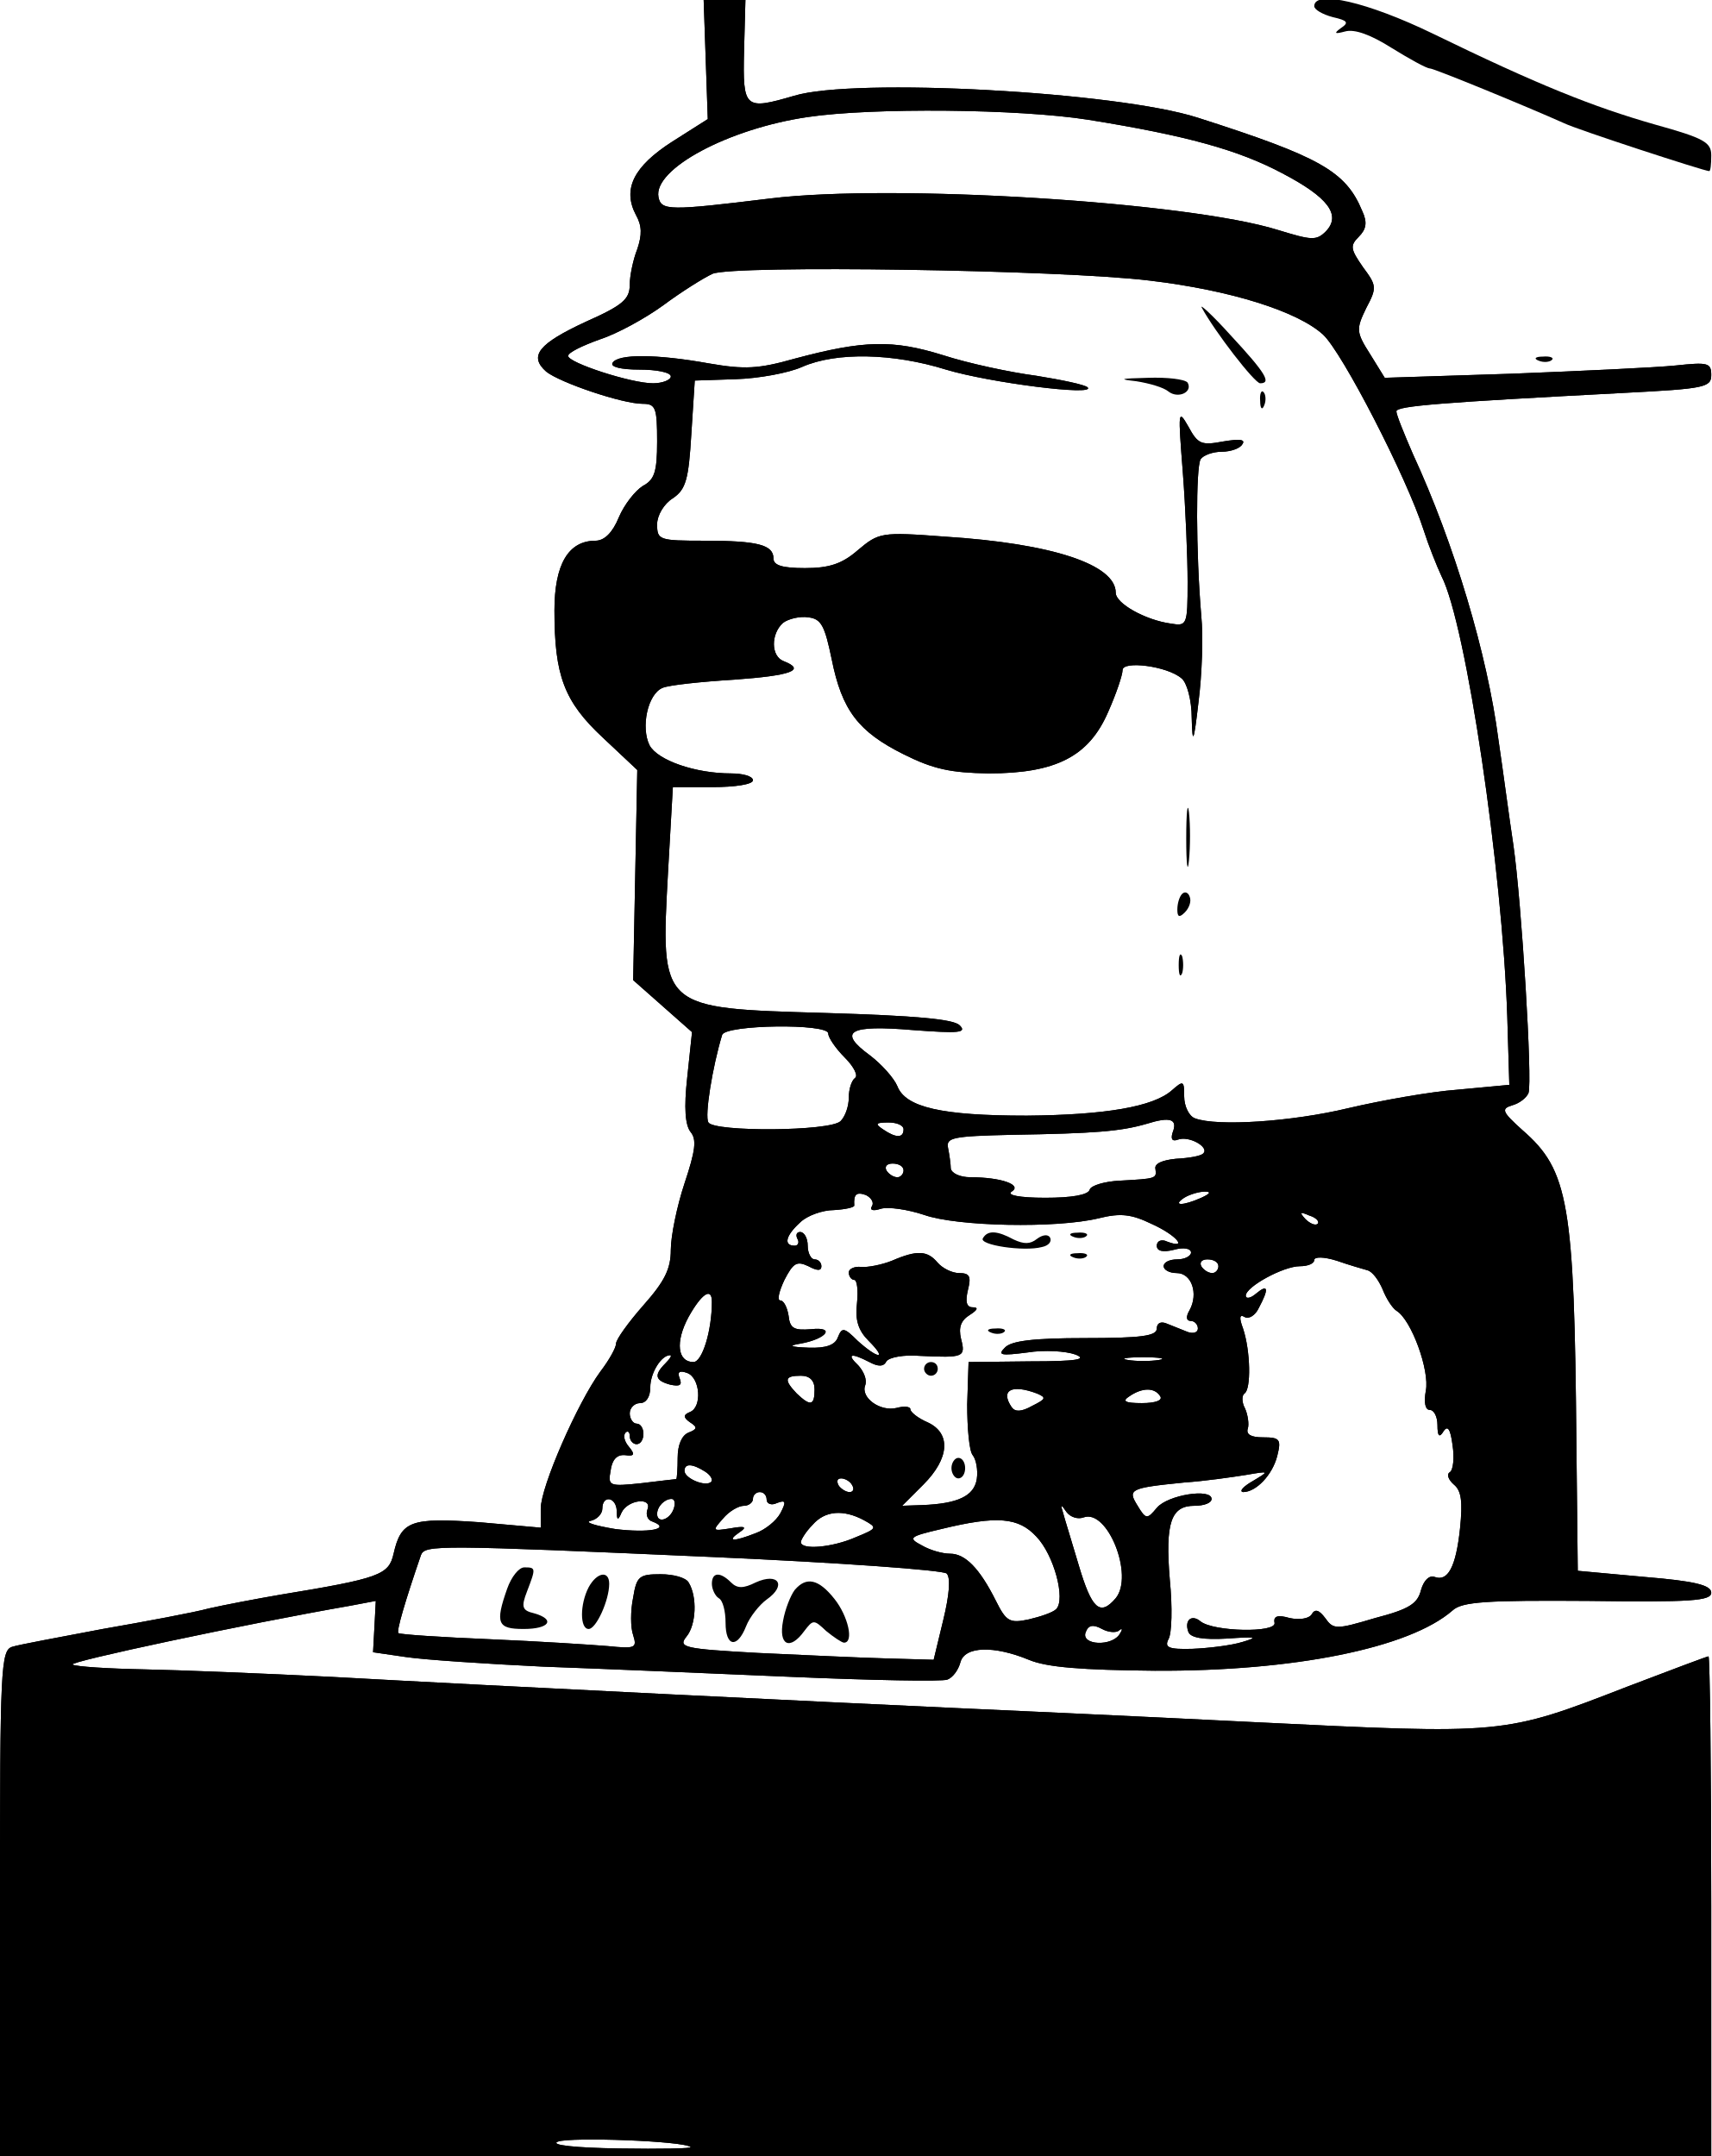
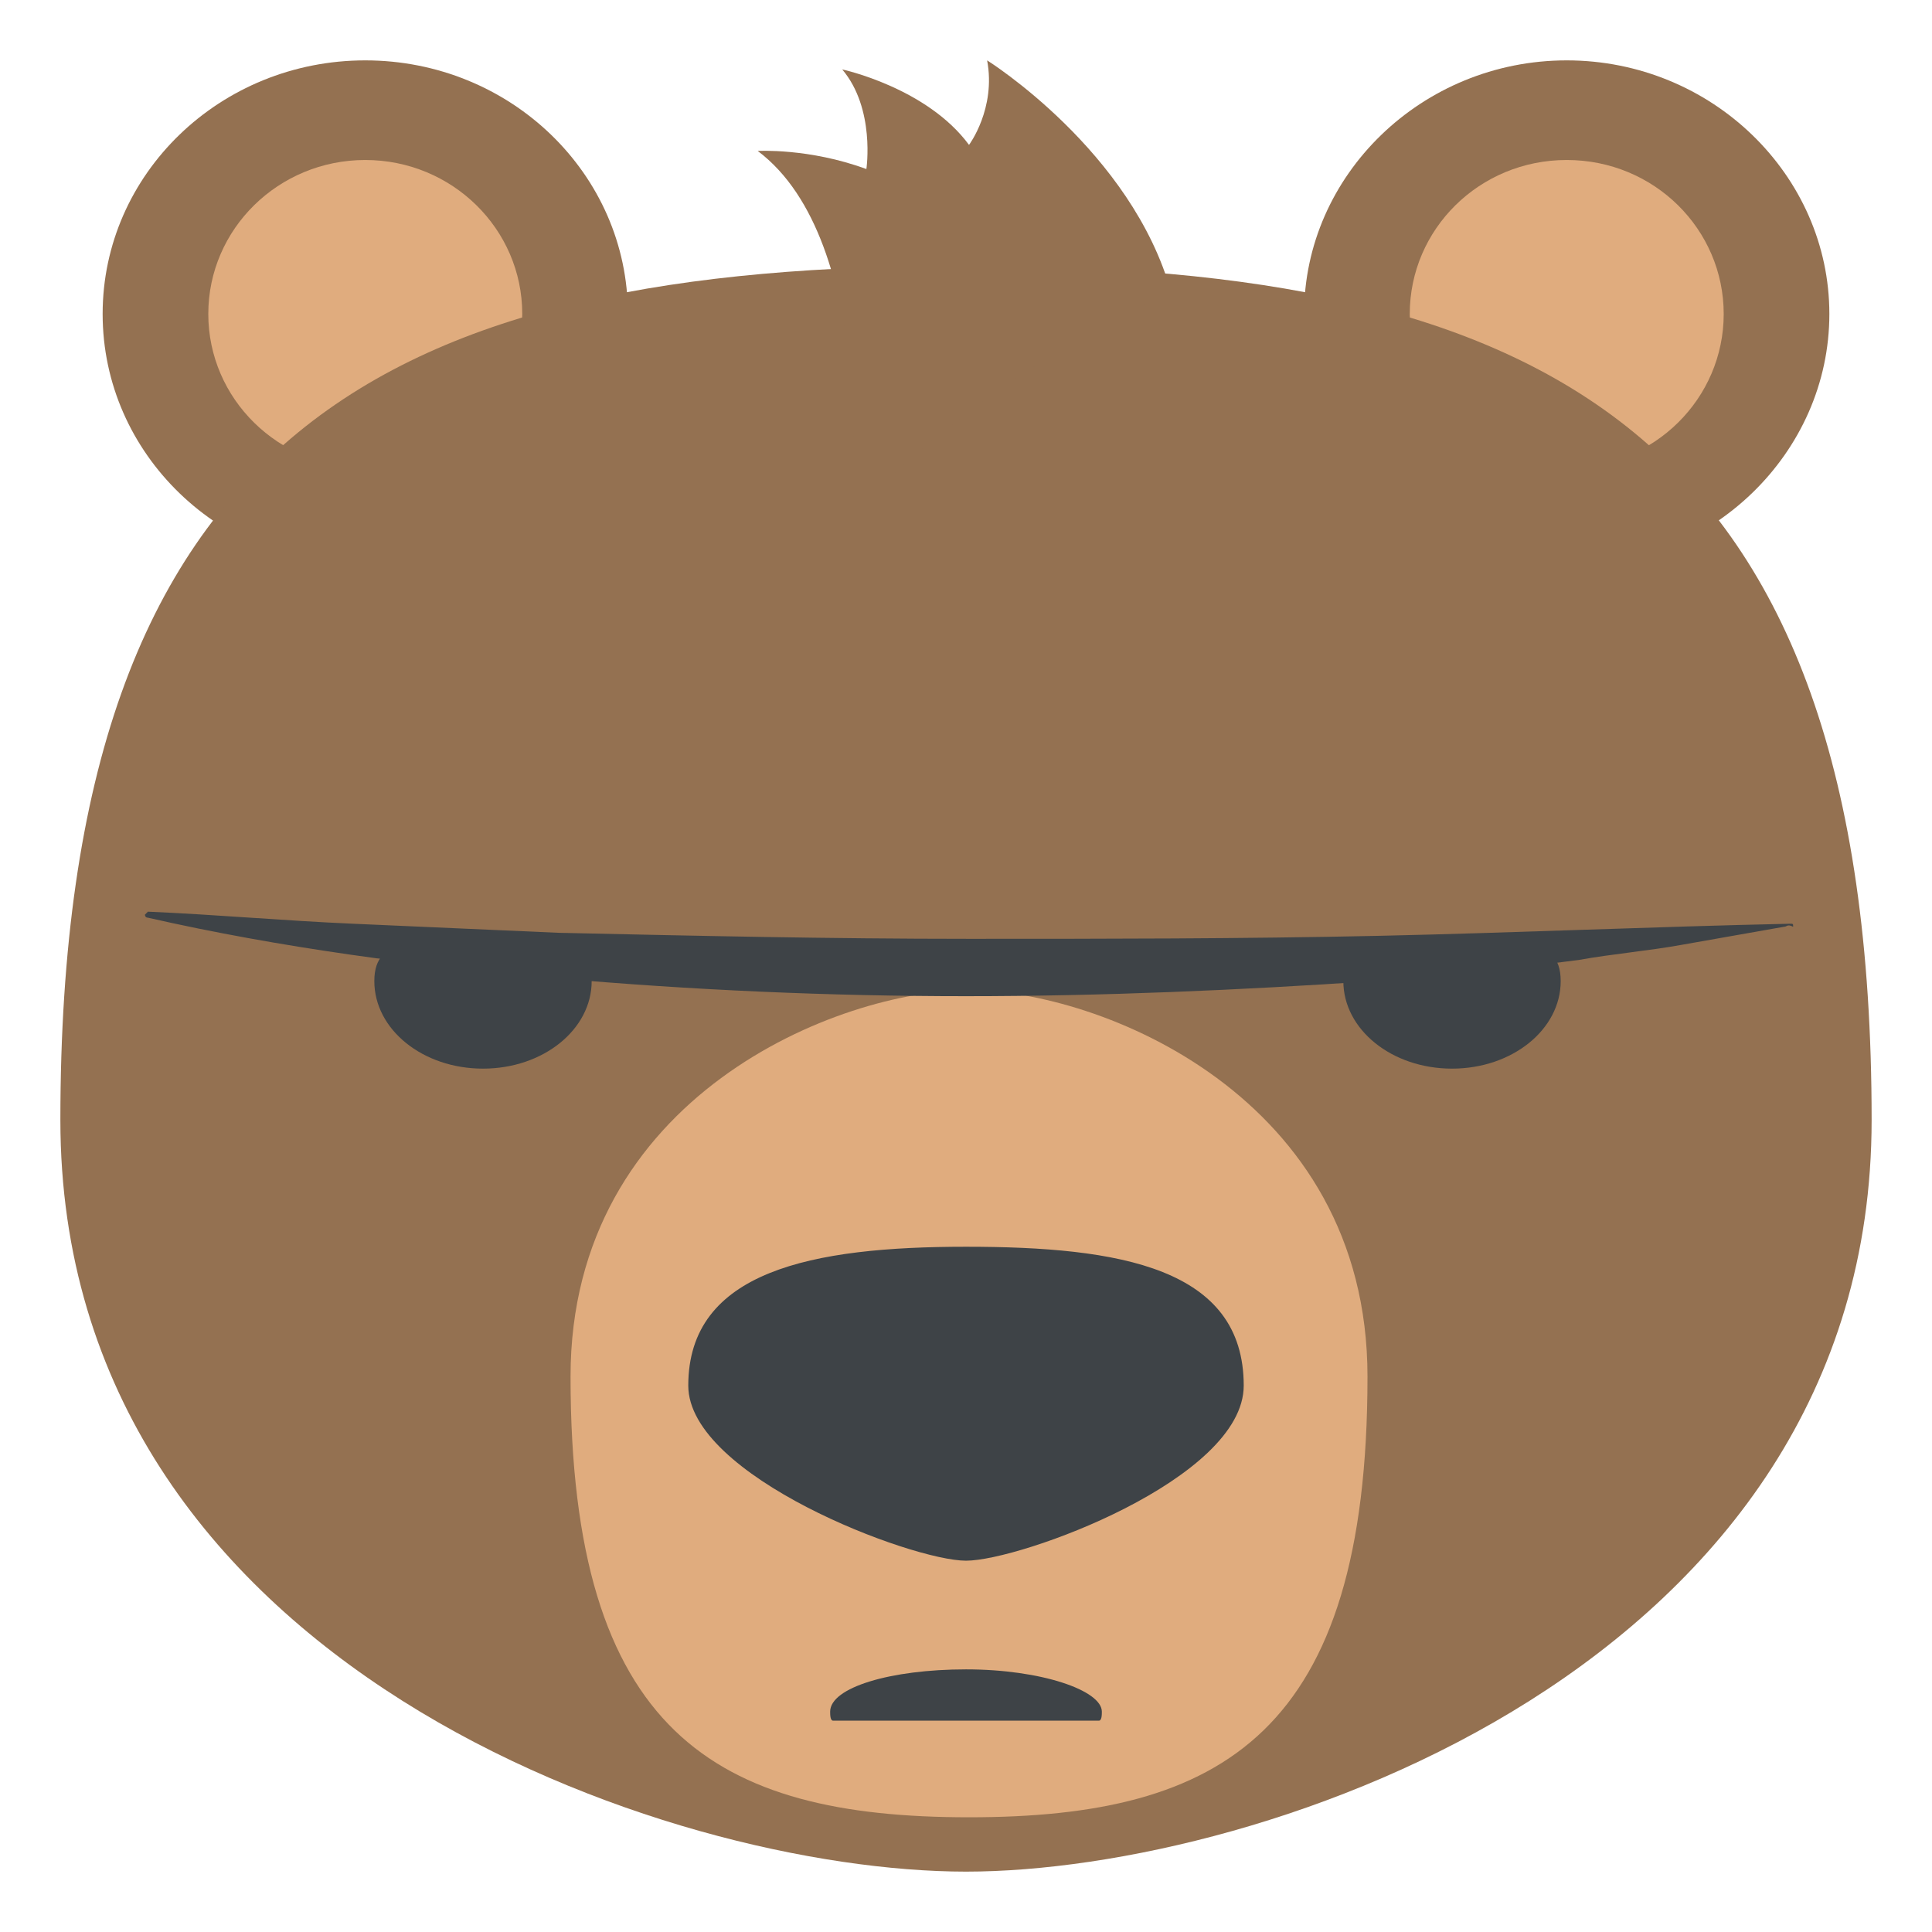
- <svg xmlns="http://www.w3.org/2000/svg" version="1.0" width="250pt" height="315pt" viewBox="0 0 250 315" preserveAspectRatio="xMidYMid meet">
-   <g transform="translate(0,315) scale(0.1,-0.1)" stroke="none">
-     <path d="M181.334 93.333v-40L226.667 80v40l-45.333-26.667Z" fill="#B04304" />
-     <path d="M136.001 53.333 90.667 26.667v426.666L136.001 480V53.333Z" fill="#FF5D01" />
-     <path d="m136.001 119.944 45.333-26.667 45.333 26.667-45.333 26.667-45.333-26.667ZM90.667 26.667 136.001 0l45.333 26.667-45.333 26.666-45.334-26.666ZM181.334 53.277l45.333-26.666L272 53.277l-45.333 26.667-45.333-26.667ZM0 213.277l45.333-26.667 45.334 26.667-45.334 26.667L0 213.277ZM136 239.944l-45.333-26.667v53.333L136 239.944Z" fill="#53C68C" />
-     <path d="m136 53.333 45.333-26.666v120L226.667 120V80L272 53.333V160l-90.667 53.333v240L136 480V306.667L45.334 360V240l45.333-26.667v53.334L136 240V53.333Z" fill="#B04304" />
-     <path d="M45.334 240 0 213.334v120L45.334 360V240Z" fill="#B04304" />
-     <path d="M1031 3063 l3 -87 -52 -33 c-56 -36 -73 -69 -53 -107 9 -16 9 -29 2         -50 -6 -15 -11 -39 -11 -52 0 -21 -10 -30 -64 -54 -69 -32 -84 -50 -58 -73 20         -16 111 -47 141 -47 19 0 21 -6 21 -55 0 -45 -4 -56 -21 -65 -11 -7 -27 -27         -35 -46 -9 -22 -21 -34 -34 -34 -40 0 -60 -35 -60 -102 0 -95 14 -133 71 -186         l50 -47 -3 -154 -3 -153 43 -38 43 -38 -7 -66 c-5 -45 -3 -70 5 -80 9 -11 7         -27 -9 -75 -11 -33 -20 -77 -20 -97 0 -28 -9 -46 -40 -81 -22 -25 -40 -50 -40         -56 0 -6 -10 -24 -23 -41 -33 -45 -87 -168 -87 -200 l0 -28 -90 8 c-100 7         -114 2 -125 -46 -7 -31 -20 -36 -166 -60 -35 -6 -82 -15 -104 -20 -22 -6 -92         -19 -155 -30 -63 -12 -123 -23 -132 -26 -17 -5 -18 -32 -18 -375 l0 -369 1250         0 1250 0 0 365 c0 201 -2 365 -4 365 -2 0 -55 -20 -118 -44 -183 -71 -179 -70         -548 -52 -179 9 -379 18 -445 21 -155 7 -668 32 -900 45 -99 5 -223 10 -275         11 -52 1 -99 4 -104 7 -7 4 251 59 406 86 l37 7 -2 -38 -2 -37 48 -7 c27 -4         117 -10 200 -14 84 -3 248 -10 364 -15 117 -5 219 -7 227 -4 8 3 16 14 19 25         6 24 49 25 100 4 26 -11 77 -15 184 -16 203 -1 372 33 435 88 14 13 50 15 198         14 150 -2 180 0 180 12 0 11 -24 17 -97 23 l-98 9 -2 185 c-3 352 -11 400 -79         459 -30 27 -31 31 -15 36 11 3 21 11 24 18 6 17 -10 278 -22 362 -6 39 -15         108 -22 155 -16 123 -64 285 -125 417 -13 30 -24 57 -24 62 0 8 67 13 333 27         117 6 127 8 127 26 0 18 -5 19 -52 14 -29 -3 -137 -8 -239 -12 l-186 -6 -21         34 c-21 33 -21 37 -6 68 16 30 15 33 -5 60 -18 26 -19 31 -6 44 11 11 13 21 5         38 -24 58 -62 79 -240 136 -118 38 -502 59 -590 32 -72 -21 -75 -19 -73 65 l2         75 -30 0 -31 0 3 -87z m559 -88 c143 -23 219 -44 283 -78 67 -35 87 -61 64         -85 -14 -14 -21 -13 -70 2 -131 41 -562 68 -742 46 -147 -18 -159 -18 -163 2         -8 41 102 100 218 117 94 14 309 12 410 -4z m90 -235 c118 -14 216 -45 253         -79 28 -26 122 -208 147 -286 7 -22 19 -52 26 -67 36 -70 89 -430 96 -643 l3         -100 -75 -7 c-41 -3 -113 -16 -160 -27 -83 -20 -192 -27 -224 -15 -9 3 -16 18         -16 32 0 23 -1 24 -18 9 -27 -24 -97 -36 -212 -37 -124 0 -177 12 -189 43 -5         12 -23 32 -40 45 -48 35 -31 45 63 37 67 -5 79 -4 68 7 -9 9 -63 14 -196 18         -243 7 -241 5 -230 207 l7 123 58 0 c33 0 59 4 59 10 0 6 -15 10 -32 10 -52 0         -107 19 -119 41 -13 26 -3 75 19 84 9 4 56 9 105 12 83 6 105 14 72 27 -19 7         -19 40 -1 56 8 6 25 10 37 8 19 -2 24 -13 34 -61 15 -75 39 -106 105 -139 44         -22 69 -27 124 -28 99 0 147 25 175 90 12 27 21 54 21 61 0 14 65 6 86 -12 8         -6 15 -32 15 -58 1 -40 3 -37 10 24 5 39 7 95 4 125 -8 94 -8 217 -1 229 4 6         18 11 31 11 13 0 27 5 30 11 5 7 -4 8 -28 4 -32 -6 -37 -4 -51 22 -15 26 -15         23 -8 -67 4 -52 7 -124 7 -160 0 -64 -1 -65 -25 -61 -36 5 -80 29 -80 45 0 41         -92 72 -250 82 -93 7 -96 6 -127 -20 -23 -20 -42 -26 -77 -26 -33 0 -46 4 -46         14 0 20 -23 26 -101 26 -66 0 -69 1 -69 24 0 13 10 30 23 38 19 13 23 27 27         94 l5 78 60 2 c33 1 77 9 97 18 50 22 133 20 210 -4 63 -19 219 -39 207 -26         -4 4 -38 11 -75 17 -38 5 -99 18 -136 30 -74 23 -116 22 -217 -5 -53 -15 -73         -16 -125 -7 -78 14 -133 14 -141 1 -4 -6 12 -10 39 -10 25 0 46 -4 46 -10 0         -5 -12 -10 -26 -10 -32 0 -124 30 -124 40 0 5 21 15 46 24 25 8 67 31 93 50         27 20 59 40 72 46 31 13 509 6 639 -10z m-470 -1100 c0 -6 11 -22 24 -35 14         -14 20 -27 15 -30 -5 -4 -9 -16 -9 -29 0 -12 -5 -27 -12 -34 -15 -15 -184 -16         -193 -2 -6 9 6 82 20 128 5 15 155 17 155 2z m503 -145 c-3 -10 0 -13 8 -10         16 6 46 -11 37 -20 -3 -4 -21 -7 -40 -8 -20 -2 -32 -7 -30 -15 2 -14 1 -14         -52 -17 -22 -1 -42 -7 -44 -13 -2 -8 -27 -12 -65 -12 -38 0 -57 4 -49 9 16 10         -16 21 -60 21 -16 0 -28 6 -29 13 0 6 -2 20 -4 30 -3 15 7 17 93 19 122 2 159         5 197 16 35 11 46 7 38 -13z m-393 5 c0 -13 -11 -13 -30 0 -12 8 -11 10 8 10         12 0 22 -4 22 -10z m0 -60 c0 -5 -4 -10 -9 -10 -6 0 -13 5 -16 10 -3 6 1 10 9         10 9 0 16 -4 16 -10z m-46 -52 c-4 -6 1 -8 13 -4 11 3 39 -1 63 -9 48 -17 193         -20 255 -5 32 8 48 6 77 -8 36 -16 55 -38 23 -26 -8 4 -15 1 -15 -6 0 -8 9         -10 25 -6 14 4 25 2 25 -4 0 -5 -9 -10 -20 -10 -11 0 -20 -4 -20 -10 0 -5 8         -10 19 -10 22 0 32 -30 19 -54 -6 -10 -5 -16 2 -16 5 0 10 -5 10 -11 0 -6 -7         -8 -15 -5 -8 3 -22 9 -30 12 -9 4 -15 1 -15 -7 0 -11 -23 -14 -105 -14 -75 0         -108 -4 -117 -14 -11 -11 -6 -12 33 -7 25 4 56 2 70 -3 18 -7 3 -10 -66 -10         l-90 -1 -2 -62 c0 -35 3 -68 8 -74 5 -6 8 -22 6 -35 -4 -25 -28 -36 -80 -38         l-29 -1 31 31 c38 38 41 75 6 91 -14 6 -25 15 -25 19 0 4 -9 5 -20 2 -24 -6         -53 15 -46 33 3 8 -2 20 -10 29 -18 17 -11 19 16 5 13 -7 21 -7 25 1 4 6 26         10 49 8 64 -3 67 -2 60 25 -4 17 0 27 13 35 11 7 13 11 4 11 -9 0 -11 8 -7 25         5 20 3 25 -13 25 -10 0 -24 7 -31 15 -15 18 -30 19 -67 3 -15 -6 -36 -10 -45         -9 -10 1 -18 -3 -18 -8 0 -6 4 -11 8 -11 4 0 6 -15 4 -34 -3 -25 2 -40 17 -55         28 -28 14 -27 -16 0 -20 20 -23 20 -29 5 -4 -11 -17 -16 -43 -15 -27 1 -30 3         -11 6 38 7 51 25 15 21 -25 -2 -31 1 -33 20 -2 12 -7 22 -12 22 -5 0 -2 13 6         30 13 25 18 28 35 20 13 -7 19 -7 19 0 0 5 -4 10 -10 10 -5 0 -10 9 -10 20 0         11 -5 20 -11 20 -5 0 -7 -4 -4 -10 3 -5 1 -10 -4 -10 -17 0 -13 15 8 34 10 10         33 18 49 18 17 1 31 4 30 7 -1 16 3 20 17 15 8 -4 12 -11 9 -16z m481 12 c-27         -12 -43 -12 -25 0 8 5 22 9 30 9 10 0 8 -3 -5 -9z m170 -38 c-3 -3 -11 0 -18         7 -9 10 -8 11 6 5 10 -3 15 -9 12 -12z m73 -68 c7 -2 16 -14 22 -28 5 -13 14         -27 20 -31 22 -13 49 -88 43 -117 -3 -17 -1 -28 6 -28 6 0 11 -10 11 -22 0         -17 3 -19 9 -9 6 9 10 3 13 -20 3 -19 1 -37 -4 -40 -5 -3 -2 -11 6 -18 11 -9         13 -25 9 -64 -6 -57 -18 -78 -37 -71 -8 3 -16 -5 -20 -19 -5 -20 -17 -28 -67         -41 -57 -17 -61 -17 -73 0 -9 12 -15 14 -20 5 -4 -6 -18 -8 -32 -5 -17 5 -24         3 -22 -7 3 -15 -89 -13 -108 2 -13 11 -24 2 -18 -15 3 -9 22 -12 57 -10 42 3         46 2 22 -5 -16 -5 -49 -9 -73 -10 -35 -1 -41 2 -35 14 5 8 6 47 2 87 -7 84 2         108 36 108 14 0 25 4 25 10 0 16 -64 6 -80 -13 -14 -17 -16 -17 -28 3 -15 24         -12 26 68 34 30 2 71 8 90 11 35 6 35 6 10 -9 -14 -8 -20 -15 -14 -16 19 0 43         25 50 53 6 24 4 27 -21 27 -17 0 -25 4 -22 13 2 6 0 20 -4 29 -5 9 -5 19 -1         22 10 6 9 62 -2 95 -6 16 -5 21 2 17 6 -4 16 2 21 13 15 28 14 36 -4 21 -8 -7         -15 -8 -15 -3 0 13 55 43 79 43 12 0 21 4 21 9 0 5 14 5 33 -1 17 -6 38 -12         45 -14z m-218 6 c0 -5 -4 -10 -9 -10 -6 0 -13 5 -16 10 -3 6 1 10 9 10 9 0 16         -4 16 -10z m-740 -52 c0 -42 -14 -88 -27 -88 -23 0 -27 29 -7 66 19 34 34 44         34 22z m-68 -90 c-17 -17 -15 -25 7 -31 14 -3 18 -1 14 9 -4 10 0 12 11 8 19         -7 22 -50 4 -57 -10 -4 -10 -8 0 -15 11 -7 11 -10 -2 -15 -10 -4 -16 -18 -16         -37 0 -16 -1 -30 -2 -31 -2 0 -25 -3 -51 -6 -47 -5 -49 -4 -45 18 2 16 9 24         21 23 14 -2 15 1 6 12 -7 8 -9 17 -5 21 3 3 6 1 6 -5 0 -7 5 -12 10 -12 6 0         10 7 10 15 0 8 -4 15 -10 15 -5 0 -10 7 -10 15 0 8 7 15 15 15 9 0 15 9 15 23         0 21 16 47 29 47 3 0 0 -5 -7 -12z m721 5 c-13 -2 -33 -2 -45 0 -13 2 -3 4 22         4 25 0 35 -2 23 -4z m-503 -43 c0 -24 -6 -25 -26 -6 -19 20 -18 26 6 26 13 0         20 -7 20 -20z m325 -6 c14 -6 13 -8 -7 -18 -16 -9 -25 -9 -30 -2 -17 25 0 34         37 20z m180 -4 c4 -6 -7 -10 -27 -10 -25 0 -29 3 -18 10 19 13 37 13 45 0z         m-665 -110 c8 -5 12 -12 9 -15 -8 -8 -39 5 -39 16 0 11 11 11 30 -1z m215 -20         c3 -5 2 -10 -4 -10 -5 0 -13 5 -16 10 -3 6 -2 10 4 10 5 0 13 -4 16 -10z         m-125 -21 c0 -6 7 -9 15 -5 13 5 14 2 5 -15 -6 -11 -22 -24 -36 -29 -33 -13         -43 -12 -24 1 12 8 9 10 -13 6 -26 -4 -27 -4 -11 14 9 11 23 19 31 19 7 0 13         5 13 10 0 6 5 10 10 10 6 0 10 -5 10 -11z m-219 -16 c0 -15 2 -15 7 -3 9 19         45 23 38 5 -3 -8 0 -16 7 -18 29 -11 -6 -17 -54 -11 -30 5 -46 10 -36 12 9 2         17 10 17 18 0 20 20 17 21 -3z m83 2 c-6 -16 -24 -21 -24 -7 0 11 11 22 21 22         5 0 6 -7 3 -15z m599 -12 c35 13 74 -85 47 -118 -23 -27 -35 -16 -54 48 -10         34 -21 69 -23 77 -4 12 -3 13 5 1 6 -8 17 -11 25 -8z m-321 -4 c20 -11 20 -12         -12 -25 -34 -15 -80 -19 -80 -7 0 3 7 15 17 25 18 21 45 23 75 7z m252 -24         c26 -27 43 -92 29 -106 -5 -5 -23 -11 -40 -15 -28 -6 -33 -3 -48 27 -24 48         -45 69 -67 69 -11 0 -29 5 -41 12 -21 11 -19 13 28 24 82 20 113 17 139 -11z         m-470 -30 c181 -8 334 -19 339 -24 6 -6 4 -31 -5 -68 l-14 -58 -70 2 c-38 1         -122 5 -187 8 -108 6 -117 8 -104 24 14 17 16 58 3 79 -4 7 -22 12 -41 12 -31         0 -35 -3 -40 -34 -4 -19 -4 -44 0 -55 6 -19 3 -20 -37 -16 -24 2 -101 7 -172         10 -72 3 -132 7 -134 9 -3 3 10 47 33 114 6 15 23 15 429 -3z m591 -107 c5 4         5 1 1 -5 -11 -19 -57 -17 -50 2 4 11 11 12 24 5 9 -5 21 -6 25 -2z m-626 -755         c3 -2 -44 -3 -105 -2 -64 1 -101 5 -89 10 19 7 185 1 194 -8z" />
-     <path d="M1031 3063 l3 -87 -52 -33 c-56 -36 -73 -69 -53 -107 9 -16 9 -29 2 -50 -6 -15 -11 -39 -11 -52 0 -21 -10 -30 -64 -54 -69 -32 -84 -50 -58 -73 20 -16 111 -47 141 -47 19 0 21 -6 21 -55 0 -45 -4 -56 -21 -65 -11 -7 -27 -27 -35 -46 -9 -22 -21 -34 -34 -34 -40 0 -60 -35 -60 -102 0 -95 14 -133 71 -186 l50 -47 -3 -154 -3 -153 43 -38 43 -38 -7 -66 c-5 -45 -3 -70 5 -80 9 -11 7 -27 -9 -75 -11 -33 -20 -77 -20 -97 0 -28 -9 -46 -40 -81 -22 -25 -40 -50 -40 -56 0 -6 -10 -24 -23 -41 -33 -45 -87 -168 -87 -200 l0 -28 -90 8 c-100 7 -114 2 -125 -46 -7 -31 -20 -36 -166 -60 -35 -6 -82 -15 -104 -20 -22 -6 -92 -19 -155 -30 -63 -12 -123 -23 -132 -26 -17 -5 -18 -32 -18 -375 l0 -369 1250 0 1250 0 0 365 c0 201 -2 365 -4 365 -2 0 -55 -20 -118 -44 -183 -71 -179 -70 -548 -52 -179 9 -379 18 -445 21 -155 7 -668 32 -900 45 -99 5 -223 10 -275 11 -52 1 -99 4 -104 7 -7 4 251 59 406 86 l37 7 -2 -38 -2 -37 48 -7 c27 -4 117 -10 200 -14 84 -3 248 -10 364 -15 117 -5 219 -7 227 -4 8 3 16 14 19 25 6 24 49 25 100 4 26 -11 77 -15 184 -16 203 -1 372 33 435 88 14 13 50 15 198 14 150 -2 180 0 180 12 0 11 -24 17 -97 23 l-98 9 -2 185 c-3 352 -11 400 -79 459 -30 27 -31 31 -15 36 11 3 21 11 24 18 6 17 -10 278 -22 362 -6 39 -15 108 -22 155 -16 123 -64 285 -125 417 -13 30 -24 57 -24 62 0 8 67 13 333 27 117 6 127 8 127 26 0 18 -5 19 -52 14 -29 -3 -137 -8 -239 -12 l-186 -6 -21 34 c-21 33 -21 37 -6 68 16 30 15 33 -5 60 -18 26 -19 31 -6 44 11 11 13 21 5 38 -24 58 -62 79 -240 136 -118 38 -502 59 -590 32 -72 -21 -75 -19 -73 65 l2 75 -30 0 -31 0 3 -87z m559 -88 c143 -23 219 -44 283 -78 67 -35 87 -61 64 -85 -14 -14 -21 -13 -70 2 -131 41 -562 68 -742 46 -147 -18 -159 -18 -163 2 -8 41 102 100 218 117 94 14 309 12 410 -4z m90 -235 c118 -14 216 -45 253 -79 28 -26 122 -208 147 -286 7 -22 19 -52 26 -67 36 -70 89 -430 96 -643 l3 -100 -75 -7 c-41 -3 -113 -16 -160 -27 -83 -20 -192 -27 -224 -15 -9 3 -16 18 -16 32 0 23 -1 24 -18 9 -27 -24 -97 -36 -212 -37 -124 0 -177 12 -189 43 -5 12 -23 32 -40 45 -48 35 -31 45 63 37 67 -5 79 -4 68 7 -9 9 -63 14 -196 18 -243 7 -241 5 -230 207 l7 123 58 0 c33 0 59 4 59 10 0 6 -15 10 -32 10 -52 0 -107 19 -119 41 -13 26 -3 75 19 84 9 4 56 9 105 12 83 6 105 14 72 27 -19 7 -19 40 -1 56 8 6 25 10 37 8 19 -2 24 -13 34 -61 15 -75 39 -106 105 -139 44 -22 69 -27 124 -28 99 0 147 25 175 90 12 27 21 54 21 61 0 14 65 6 86 -12 8 -6 15 -32 15 -58 1 -40 3 -37 10 24 5 39 7 95 4 125 -8 94 -8 217 -1 229 4 6 18 11 31 11 13 0 27 5 30 11 5 7 -4 8 -28 4 -32 -6 -37 -4 -51 22 -15 26 -15 23 -8 -67 4 -52 7 -124 7 -160 0 -64 -1 -65 -25 -61 -36 5 -80 29 -80 45 0 41 -92 72 -250 82 -93 7 -96 6 -127 -20 -23 -20 -42 -26 -77 -26 -33 0 -46 4 -46 14 0 20 -23 26 -101 26 -66 0 -69 1 -69 24 0 13 10 30 23 38 19 13 23 27 27 94 l5 78 60 2 c33 1 77 9 97 18 50 22 133 20 210 -4 63 -19 219 -39 207 -26 -4 4 -38 11 -75 17 -38 5 -99 18 -136 30 -74 23 -116 22 -217 -5 -53 -15 -73 -16 -125 -7 -78 14 -133 14 -141 1 -4 -6 12 -10 39 -10 25 0 46 -4 46 -10 0 -5 -12 -10 -26 -10 -32 0 -124 30 -124 40 0 5 21 15 46 24 25 8 67 31 93 50 27 20 59 40 72 46 31 13 509 6 639 -10z m-470 -1100 c0 -6 11 -22 24 -35 14 -14 20 -27 15 -30 -5 -4 -9 -16 -9 -29 0 -12 -5 -27 -12 -34 -15 -15 -184 -16 -193 -2 -6 9 6 82 20 128 5 15 155 17 155 2z m503 -145 c-3 -10 0 -13 8 -10 16 6 46 -11 37 -20 -3 -4 -21 -7 -40 -8 -20 -2 -32 -7 -30 -15 2 -14 1 -14 -52 -17 -22 -1 -42 -7 -44 -13 -2 -8 -27 -12 -65 -12 -38 0 -57 4 -49 9 16 10 -16 21 -60 21 -16 0 -28 6 -29 13 0 6 -2 20 -4 30 -3 15 7 17 93 19 122 2 159 5 197 16 35 11 46 7 38 -13z m-393 5 c0 -13 -11 -13 -30 0 -12 8 -11 10 8 10 12 0 22 -4 22 -10z m0 -60 c0 -5 -4 -10 -9 -10 -6 0 -13 5 -16 10 -3 6 1 10 9 10 9 0 16 -4 16 -10z m-46 -52 c-4 -6 1 -8 13 -4 11 3 39 -1 63 -9 48 -17 193 -20 255 -5 32 8 48 6 77 -8 36 -16 55 -38 23 -26 -8 4 -15 1 -15 -6 0 -8 9 -10 25 -6 14 4 25 2 25 -4 0 -5 -9 -10 -20 -10 -11 0 -20 -4 -20 -10 0 -5 8 -10 19 -10 22 0 32 -30 19 -54 -6 -10 -5 -16 2 -16 5 0 10 -5 10 -11 0 -6 -7 -8 -15 -5 -8 3 -22 9 -30 12 -9 4 -15 1 -15 -7 0 -11 -23 -14 -105 -14 -75 0 -108 -4 -117 -14 -11 -11 -6 -12 33 -7 25 4 56 2 70 -3 18 -7 3 -10 -66 -10 l-90 -1 -2 -62 c0 -35 3 -68 8 -74 5 -6 8 -22 6 -35 -4 -25 -28 -36 -80 -38 l-29 -1 31 31 c38 38 41 75 6 91 -14 6 -25 15 -25 19 0 4 -9 5 -20 2 -24 -6 -53 15 -46 33 3 8 -2 20 -10 29 -18 17 -11 19 16 5 13 -7 21 -7 25 1 4 6 26 10 49 8 64 -3 67 -2 60 25 -4 17 0 27 13 35 11 7 13 11 4 11 -9 0 -11 8 -7 25 5 20 3 25 -13 25 -10 0 -24 7 -31 15 -15 18 -30 19 -67 3 -15 -6 -36 -10 -45 -9 -10 1 -18 -3 -18 -8 0 -6 4 -11 8 -11 4 0 6 -15 4 -34 -3 -25 2 -40 17 -55 28 -28 14 -27 -16 0 -20 20 -23 20 -29 5 -4 -11 -17 -16 -43 -15 -27 1 -30 3 -11 6 38 7 51 25 15 21 -25 -2 -31 1 -33 20 -2 12 -7 22 -12 22 -5 0 -2 13 6 30 13 25 18 28 35 20 13 -7 19 -7 19 0 0 5 -4 10 -10 10 -5 0 -10 9 -10 20 0 11 -5 20 -11 20 -5 0 -7 -4 -4 -10 3 -5 1 -10 -4 -10 -17 0 -13 15 8 34 10 10 33 18 49 18 17 1 31 4 30 7 -1 16 3 20 17 15 8 -4 12 -11 9 -16z m481 12 c-27 -12 -43 -12 -25 0 8 5 22 9 30 9 10 0 8 -3 -5 -9z m170 -38 c-3 -3 -11 0 -18 7 -9 10 -8 11 6 5 10 -3 15 -9 12 -12z m73 -68 c7 -2 16 -14 22 -28 5 -13 14 -27 20 -31 22 -13 49 -88 43 -117 -3 -17 -1 -28 6 -28 6 0 11 -10 11 -22 0 -17 3 -19 9 -9 6 9 10 3 13 -20 3 -19 1 -37 -4 -40 -5 -3 -2 -11 6 -18 11 -9 13 -25 9 -64 -6 -57 -18 -78 -37 -71 -8 3 -16 -5 -20 -19 -5 -20 -17 -28 -67 -41 -57 -17 -61 -17 -73 0 -9 12 -15 14 -20 5 -4 -6 -18 -8 -32 -5 -17 5 -24 3 -22 -7 3 -15 -89 -13 -108 2 -13 11 -24 2 -18 -15 3 -9 22 -12 57 -10 42 3 46 2 22 -5 -16 -5 -49 -9 -73 -10 -35 -1 -41 2 -35 14 5 8 6 47 2 87 -7 84 2 108 36 108 14 0 25 4 25 10 0 16 -64 6 -80 -13 -14 -17 -16 -17 -28 3 -15 24 -12 26 68 34 30 2 71 8 90 11 35 6 35 6 10 -9 -14 -8 -20 -15 -14 -16 19 0 43 25 50 53 6 24 4 27 -21 27 -17 0 -25 4 -22 13 2 6 0 20 -4 29 -5 9 -5 19 -1 22 10 6 9 62 -2 95 -6 16 -5 21 2 17 6 -4 16 2 21 13 15 28 14 36 -4 21 -8 -7 -15 -8 -15 -3 0 13 55 43 79 43 12 0 21 4 21 9 0 5 14 5 33 -1 17 -6 38 -12 45 -14z m-218 6 c0 -5 -4 -10 -9 -10 -6 0 -13 5 -16 10 -3 6 1 10 9 10 9 0 16 -4 16 -10z m-740 -52 c0 -42 -14 -88 -27 -88 -23 0 -27 29 -7 66 19 34 34 44 34 22z m-68 -90 c-17 -17 -15 -25 7 -31 14 -3 18 -1 14 9 -4 10 0 12 11 8 19 -7 22 -50 4 -57 -10 -4 -10 -8 0 -15 11 -7 11 -10 -2 -15 -10 -4 -16 -18 -16 -37 0 -16 -1 -30 -2 -31 -2 0 -25 -3 -51 -6 -47 -5 -49 -4 -45 18 2 16 9 24 21 23 14 -2 15 1 6 12 -7 8 -9 17 -5 21 3 3 6 1 6 -5 0 -7 5 -12 10 -12 6 0 10 7 10 15 0 8 -4 15 -10 15 -5 0 -10 7 -10 15 0 8 7 15 15 15 9 0 15 9 15 23 0 21 16 47 29 47 3 0 0 -5 -7 -12z m721 5 c-13 -2 -33 -2 -45 0 -13 2 -3 4 22 4 25 0 35 -2 23 -4z m-503 -43 c0 -24 -6 -25 -26 -6 -19 20 -18 26 6 26 13 0 20 -7 20 -20z m325 -6 c14 -6 13 -8 -7 -18 -16 -9 -25 -9 -30 -2 -17 25 0 34 37 20z m180 -4 c4 -6 -7 -10 -27 -10 -25 0 -29 3 -18 10 19 13 37 13 45 0z m-665 -110 c8 -5 12 -12 9 -15 -8 -8 -39 5 -39 16 0 11 11 11 30 -1z m215 -20 c3 -5 2 -10 -4 -10 -5 0 -13 5 -16 10 -3 6 -2 10 4 10 5 0 13 -4 16 -10z m-125 -21 c0 -6 7 -9 15 -5 13 5 14 2 5 -15 -6 -11 -22 -24 -36 -29 -33 -13 -43 -12 -24 1 12 8 9 10 -13 6 -26 -4 -27 -4 -11 14 9 11 23 19 31 19 7 0 13 5 13 10 0 6 5 10 10 10 6 0 10 -5 10 -11z m-219 -16 c0 -15 2 -15 7 -3 9 19 45 23 38 5 -3 -8 0 -16 7 -18 29 -11 -6 -17 -54 -11 -30 5 -46 10 -36 12 9 2 17 10 17 18 0 20 20 17 21 -3z m83 2 c-6 -16 -24 -21 -24 -7 0 11 11 22 21 22 5 0 6 -7 3 -15z m599 -12 c35 13 74 -85 47 -118 -23 -27 -35 -16 -54 48 -10 34 -21 69 -23 77 -4 12 -3 13 5 1 6 -8 17 -11 25 -8z m-321 -4 c20 -11 20 -12 -12 -25 -34 -15 -80 -19 -80 -7 0 3 7 15 17 25 18 21 45 23 75 7z m252 -24 c26 -27 43 -92 29 -106 -5 -5 -23 -11 -40 -15 -28 -6 -33 -3 -48 27 -24 48 -45 69 -67 69 -11 0 -29 5 -41 12 -21 11 -19 13 28 24 82 20 113 17 139 -11z m-470 -30 c181 -8 334 -19 339 -24 6 -6 4 -31 -5 -68 l-14 -58 -70 2 c-38 1 -122 5 -187 8 -108 6 -117 8 -104 24 14 17 16 58 3 79 -4 7 -22 12 -41 12 -31 0 -35 -3 -40 -34 -4 -19 -4 -44 0 -55 6 -19 3 -20 -37 -16 -24 2 -101 7 -172 10 -72 3 -132 7 -134 9 -3 3 10 47 33 114 6 15 23 15 429 -3z m591 -107 c5 4 5 1 1 -5 -11 -19 -57 -17 -50 2 4 11 11 12 24 5 9 -5 21 -6 25 -2z m-626 -755 c3 -2 -44 -3 -105 -2 -64 1 -101 5 -89 10 19 7 185 1 194 -8z" />
-     <path d="M1756 2700 c19 -35 77 -110 85 -110 17 0 8 15 -43 70 -27 30 -47 48 -42 40z" />
-     <path d="M1660 2593 c19 -3 40 -9 47 -15 14 -11 36 -1 28 13 -4 5 -30 8 -58 7 -41 -1 -44 -2 -17 -5z" />
-     <path d="M1841 2564 c0 -11 3 -14 6 -6 3 7 2 16 -1 19 -3 4 -6 -2 -5 -13z" />
-     <path d="M1733 1925 c0 -38 2 -53 4 -32 2 20 2 52 0 70 -2 17 -4 1 -4 -38z" />
-     <path d="M1727 1844 c-4 -4 -7 -14 -7 -23 0 -11 3 -12 11 -4 6 6 10 16 7 23 -2 6 -7 8 -11 4z" />
-     <path d="M1722 1740 c0 -14 2 -19 5 -12 2 6 2 18 0 25 -3 6 -5 1 -5 -13z" />
-     <path d="M1436 1341 c-7 -10 60 -20 86 -13 10 2 15 8 12 14 -3 5 -11 4 -19 -2 -10 -8 -19 -8 -34 -1 -24 13 -38 14 -45 2z" />
-     <path d="M1568 1343 c7 -3 16 -2 19 1 4 3 -2 6 -13 5 -11 0 -14 -3 -6 -6z" />
-     <path d="M1568 1313 c7 -3 16 -2 19 1 4 3 -2 6 -13 5 -11 0 -14 -3 -6 -6z" />
-     <path d="M1448 1203 c7 -3 16 -2 19 1 4 3 -2 6 -13 5 -11 0 -14 -3 -6 -6z" />
-     <path d="M1350 1150 c0 -5 5 -10 10 -10 6 0 10 5 10 10 0 6 -4 10 -10 10 -5 0 -10 -4 -10 -10z" />
-     <path d="M1390 1005 c0 -8 5 -15 10 -15 6 0 10 7 10 15 0 8 -4 15 -10 15 -5 0 -10 -7 -10 -15z" />
-     <path d="M741 829 c-18 -51 -14 -59 24 -59 38 0 47 14 15 23 -17 4 -19 9 -10 32 13 34 13 35 -4 35 -8 0 -19 -14 -25 -31z" />
-     <path d="M860 831 c-13 -25 -13 -61 0 -61 11 0 30 42 30 66 0 20 -18 17 -30 -5z" />
-     <path d="M1040 836 c0 -8 5 -18 10 -21 6 -3 10 -19 10 -36 0 -35 17 -38 30 -5 5 13 19 31 30 39 30 21 17 40 -16 25 -18 -9 -27 -9 -36 0 -16 16 -28 15 -28 -2z" />
-     <path d="M1161 827 c-6 -8 -14 -28 -17 -45 -7 -36 10 -44 31 -15 13 17 14 17 32 0 11 -9 23 -17 26 -17 15 0 6 39 -14 64 -23 29 -41 33 -58 13z" />
-     <path d="M1920 3141 c0 -5 12 -12 27 -16 22 -5 24 -8 12 -16 -11 -8 -9 -9 6 -5 14 4 38 -5 68 -24 26 -16 51 -30 56 -30 6 0 140 -55 196 -80 18 -9 205 -70 212 -70 2 0 3 10 3 23 0 19 -10 25 -82 45 -91 26 -171 58 -325 133 -95 46 -173 64 -173 40z" />
-     <path d="M2248 2623 c7 -3 16 -2 19 1 4 3 -2 6 -13 5 -11 0 -14 -3 -6 -6z" />
+ <svg xmlns="http://www.w3.org/2000/svg" width="800px" height="800px" viewBox="0 0 64 64" aria-hidden="true" role="img" class="iconify iconify--emojione" preserveAspectRatio="xMidYMid meet">
+   <path d="M60.6 10.4c0 4.6-3.9 8.4-8.7 8.4c-4.8 0-8.7-3.8-8.7-8.4S47.1 2 51.9 2c4.8 0 8.7 3.8 8.7 8.4" fill="#947151">
+ 
+ </path>
+   <path d="M57.1 10.4c0 2.8-2.3 5.1-5.2 5.1c-2.9 0-5.2-2.3-5.2-5.1s2.3-5.1 5.2-5.1c2.9 0 5.2 2.3 5.2 5.1" fill="#e0ac7e">
+ 
+ </path>
+   <ellipse cx="12.1" cy="10.4" rx="8.7" ry="8.4" fill="#947151">
+ 
+ </ellipse>
+   <ellipse cx="12.1" cy="10.4" rx="5.2" ry="5.1" fill="#e0ac7e">
+ 
+ </ellipse>
+   <path d="M62 37.1C62 55.2 41.8 62 32 62S2 55.2 2 37.1c0-23 11-28.3 30-28.3s30 5.3 30 28.3z" fill="#947151">
+ 
+ </path>
+   <path d="M18.9 45.6c0-9.3 8.9-12.8 13.2-12.8c4.3 0 13.2 3.5 13.2 12.8c0 11.8-4.8 14.6-13.2 14.6s-13.2-2.8-13.2-14.6" fill="#e0ac7e">
+ 
+ </path>
+   <path d="M32.7 2c.3 1.6-.6 2.8-.6 2.8c-1.4-1.9-4.2-2.5-4.2-2.5c1.1 1.3.8 3.3.8 3.3c-1.9-.7-3.6-.6-3.6-.6c4 3 3.1 12.1 3.1 12.1c4.7-5 10.6-7.4 10.6-7.4C37.5 5 32.7 2 32.7 2" fill="#947151">
+ 
+ </path>
+   <g fill="#3e4347">
+     <path d="M36.4 57c.1 0 .1-.2.1-.3c0-.7-2-1.4-4.5-1.4s-4.5.6-4.5 1.4c0 .1 0 .3.1.3h8.8">
+ 
+ </path>
+     <path d="M22.8 45.9c0-3.8 4.1-4.6 9.2-4.6s9.2.7 9.2 4.6c0 3.1-7.4 5.8-9.2 5.8s-9.2-2.8-9.2-5.8">
+ 
+ </path>
+     <path d="M59.1 30.7l-1.7.3l-1.7.3c-1.1.2-2.3.3-3.4.5c-2.3.3-4.5.5-6.8.7c-4.4.3-9 .5-13.5.5s-9.1-.2-13.6-.6c-4.5-.4-9.1-1-13.5-2c-.1 0-.1-.1-.1-.1l.1-.1c2.3.1 4.5.3 6.8.4c2.3.1 4.5.2 6.8.3c4.5.1 9 .2 13.6.2c4.5 0 9 0 13.6-.1c4.5-.1 9-.3 13.6-.4c.1 0 .1 0 .1.1c-.2-.1-.2 0-.3 0">
+ 
+ </path>
+     <path d="M19.6 32.5c0 1.6-1.6 2.9-3.6 2.9s-3.6-1.3-3.6-2.9s1.6-1.2 3.6-1.2s3.6-.4 3.6 1.2">
+ 
+ </path>
+     <path d="M51.7 32.5c0 1.6-1.6 2.9-3.6 2.9s-3.6-1.3-3.6-2.9s1.6-1.2 3.6-1.2s3.6-.4 3.6 1.2">
+ 
+ </path>
  </g>
</svg>
